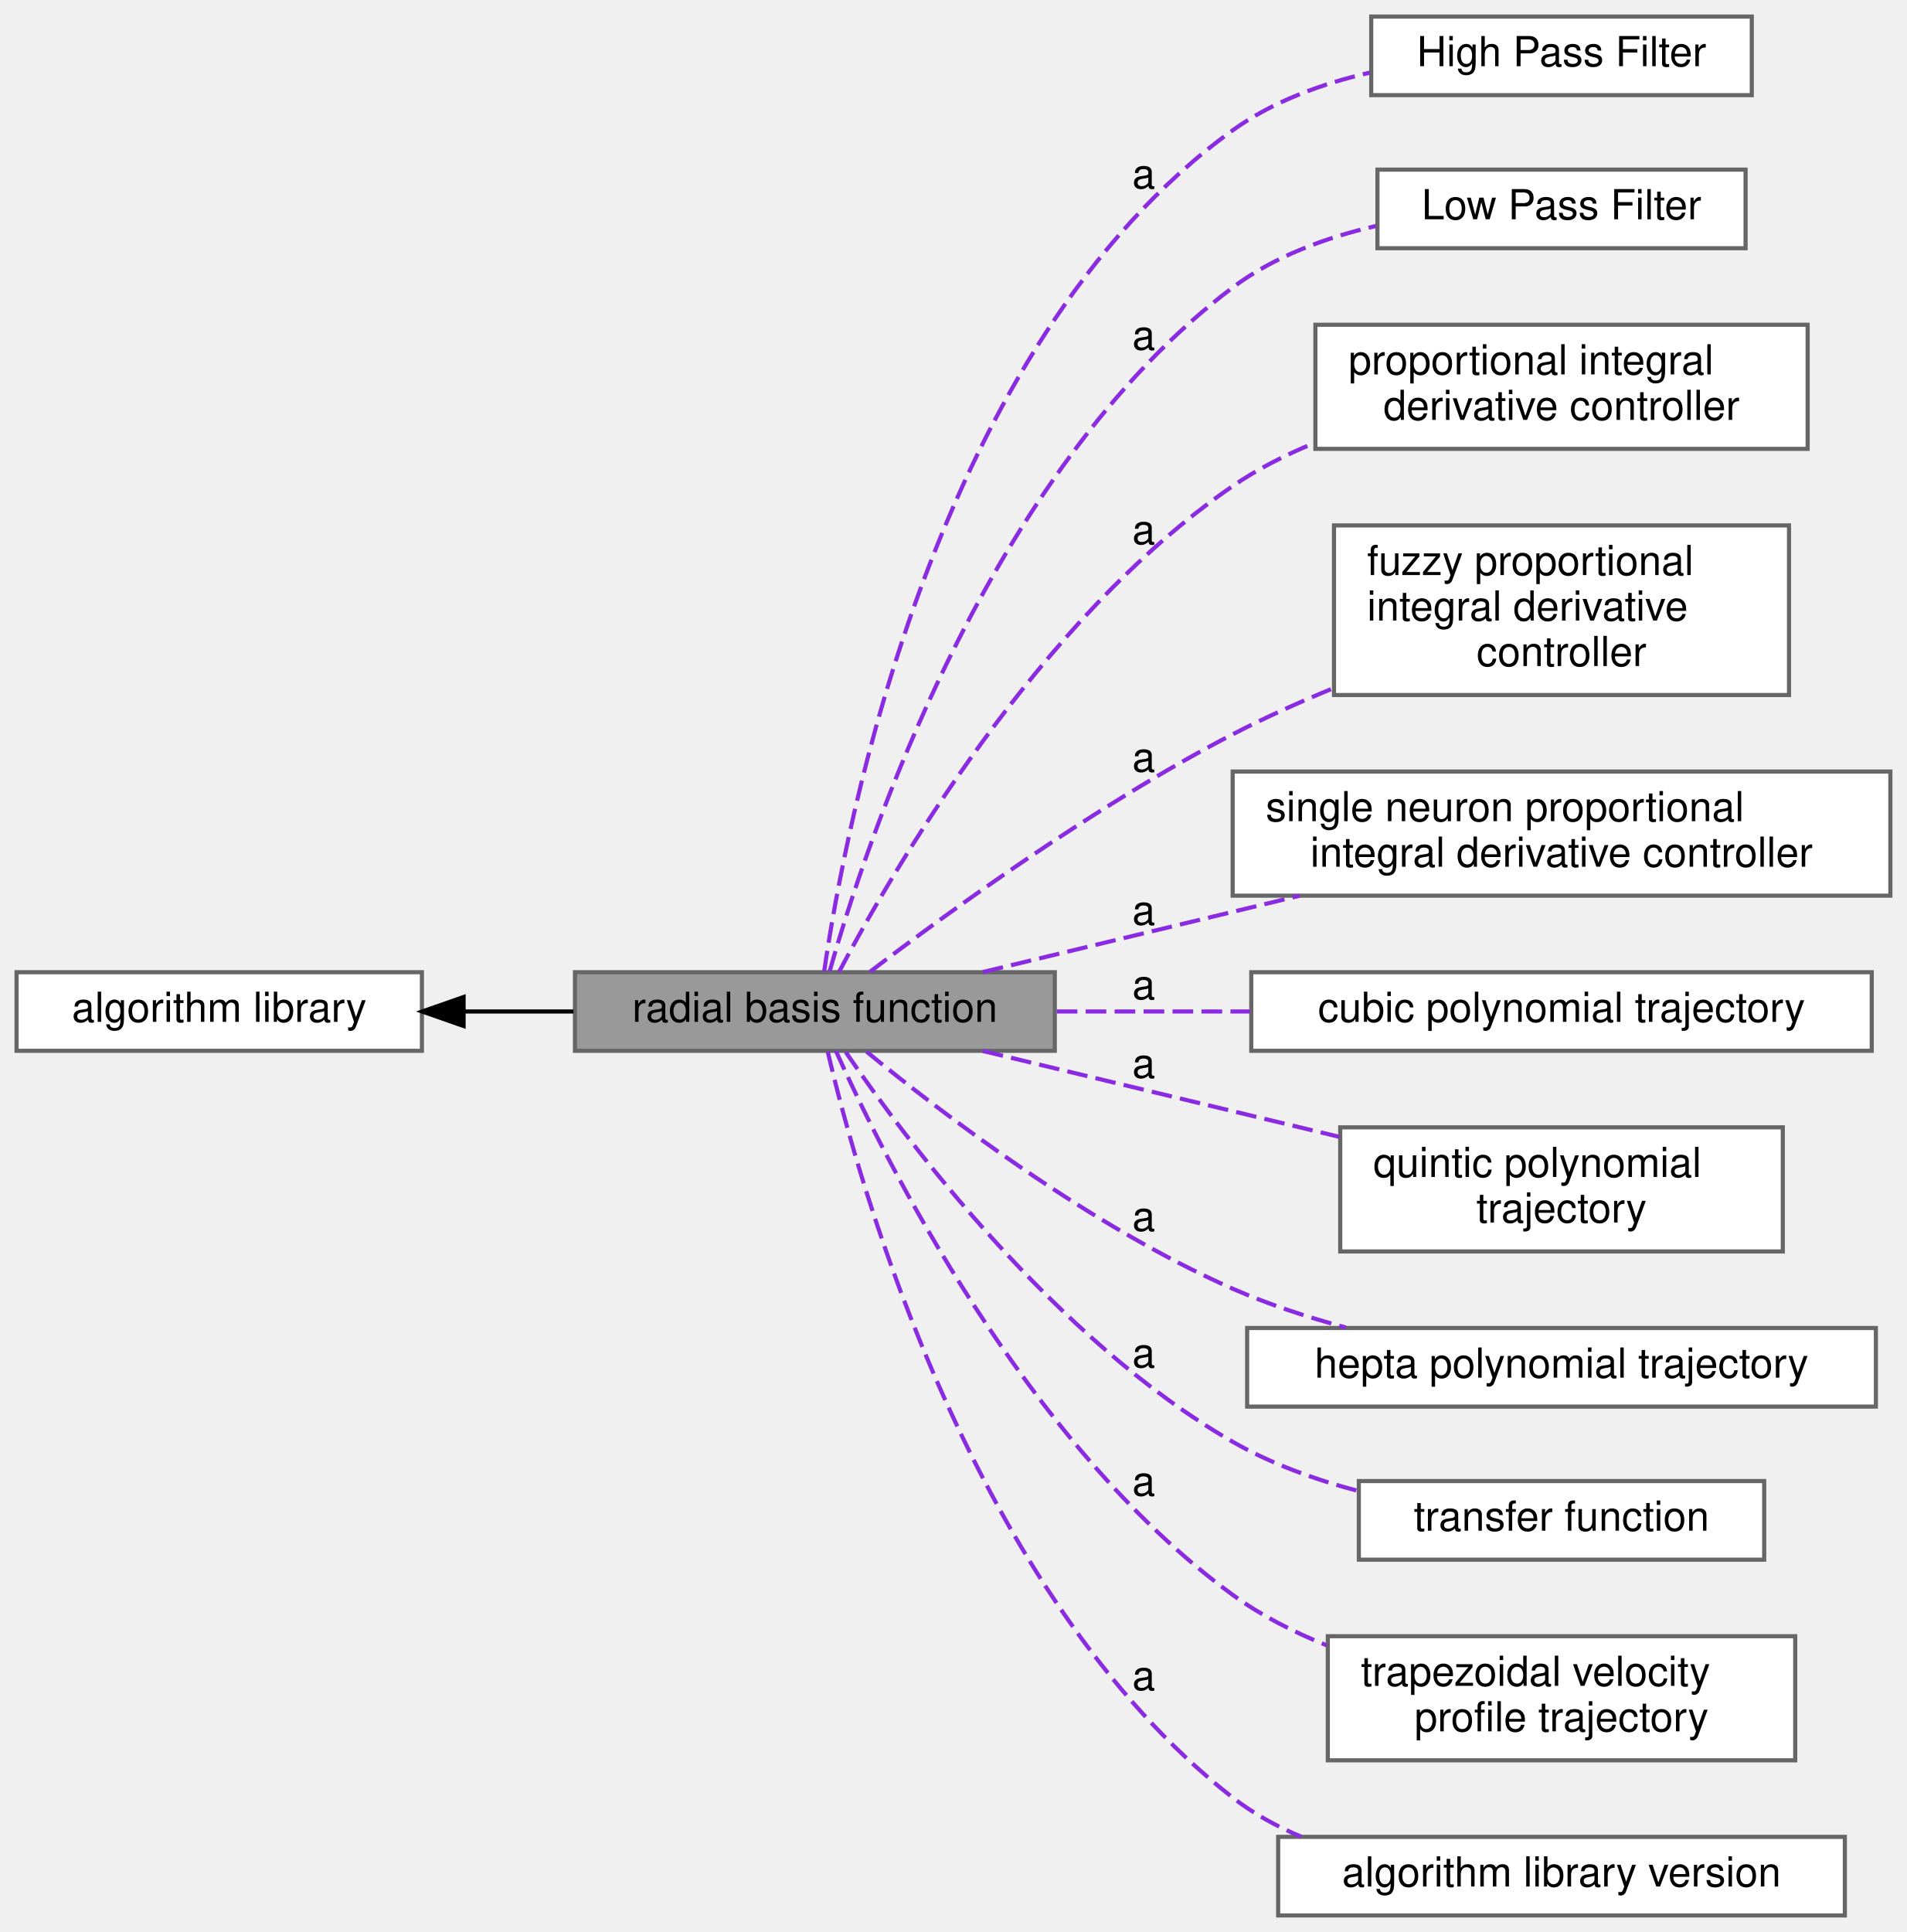
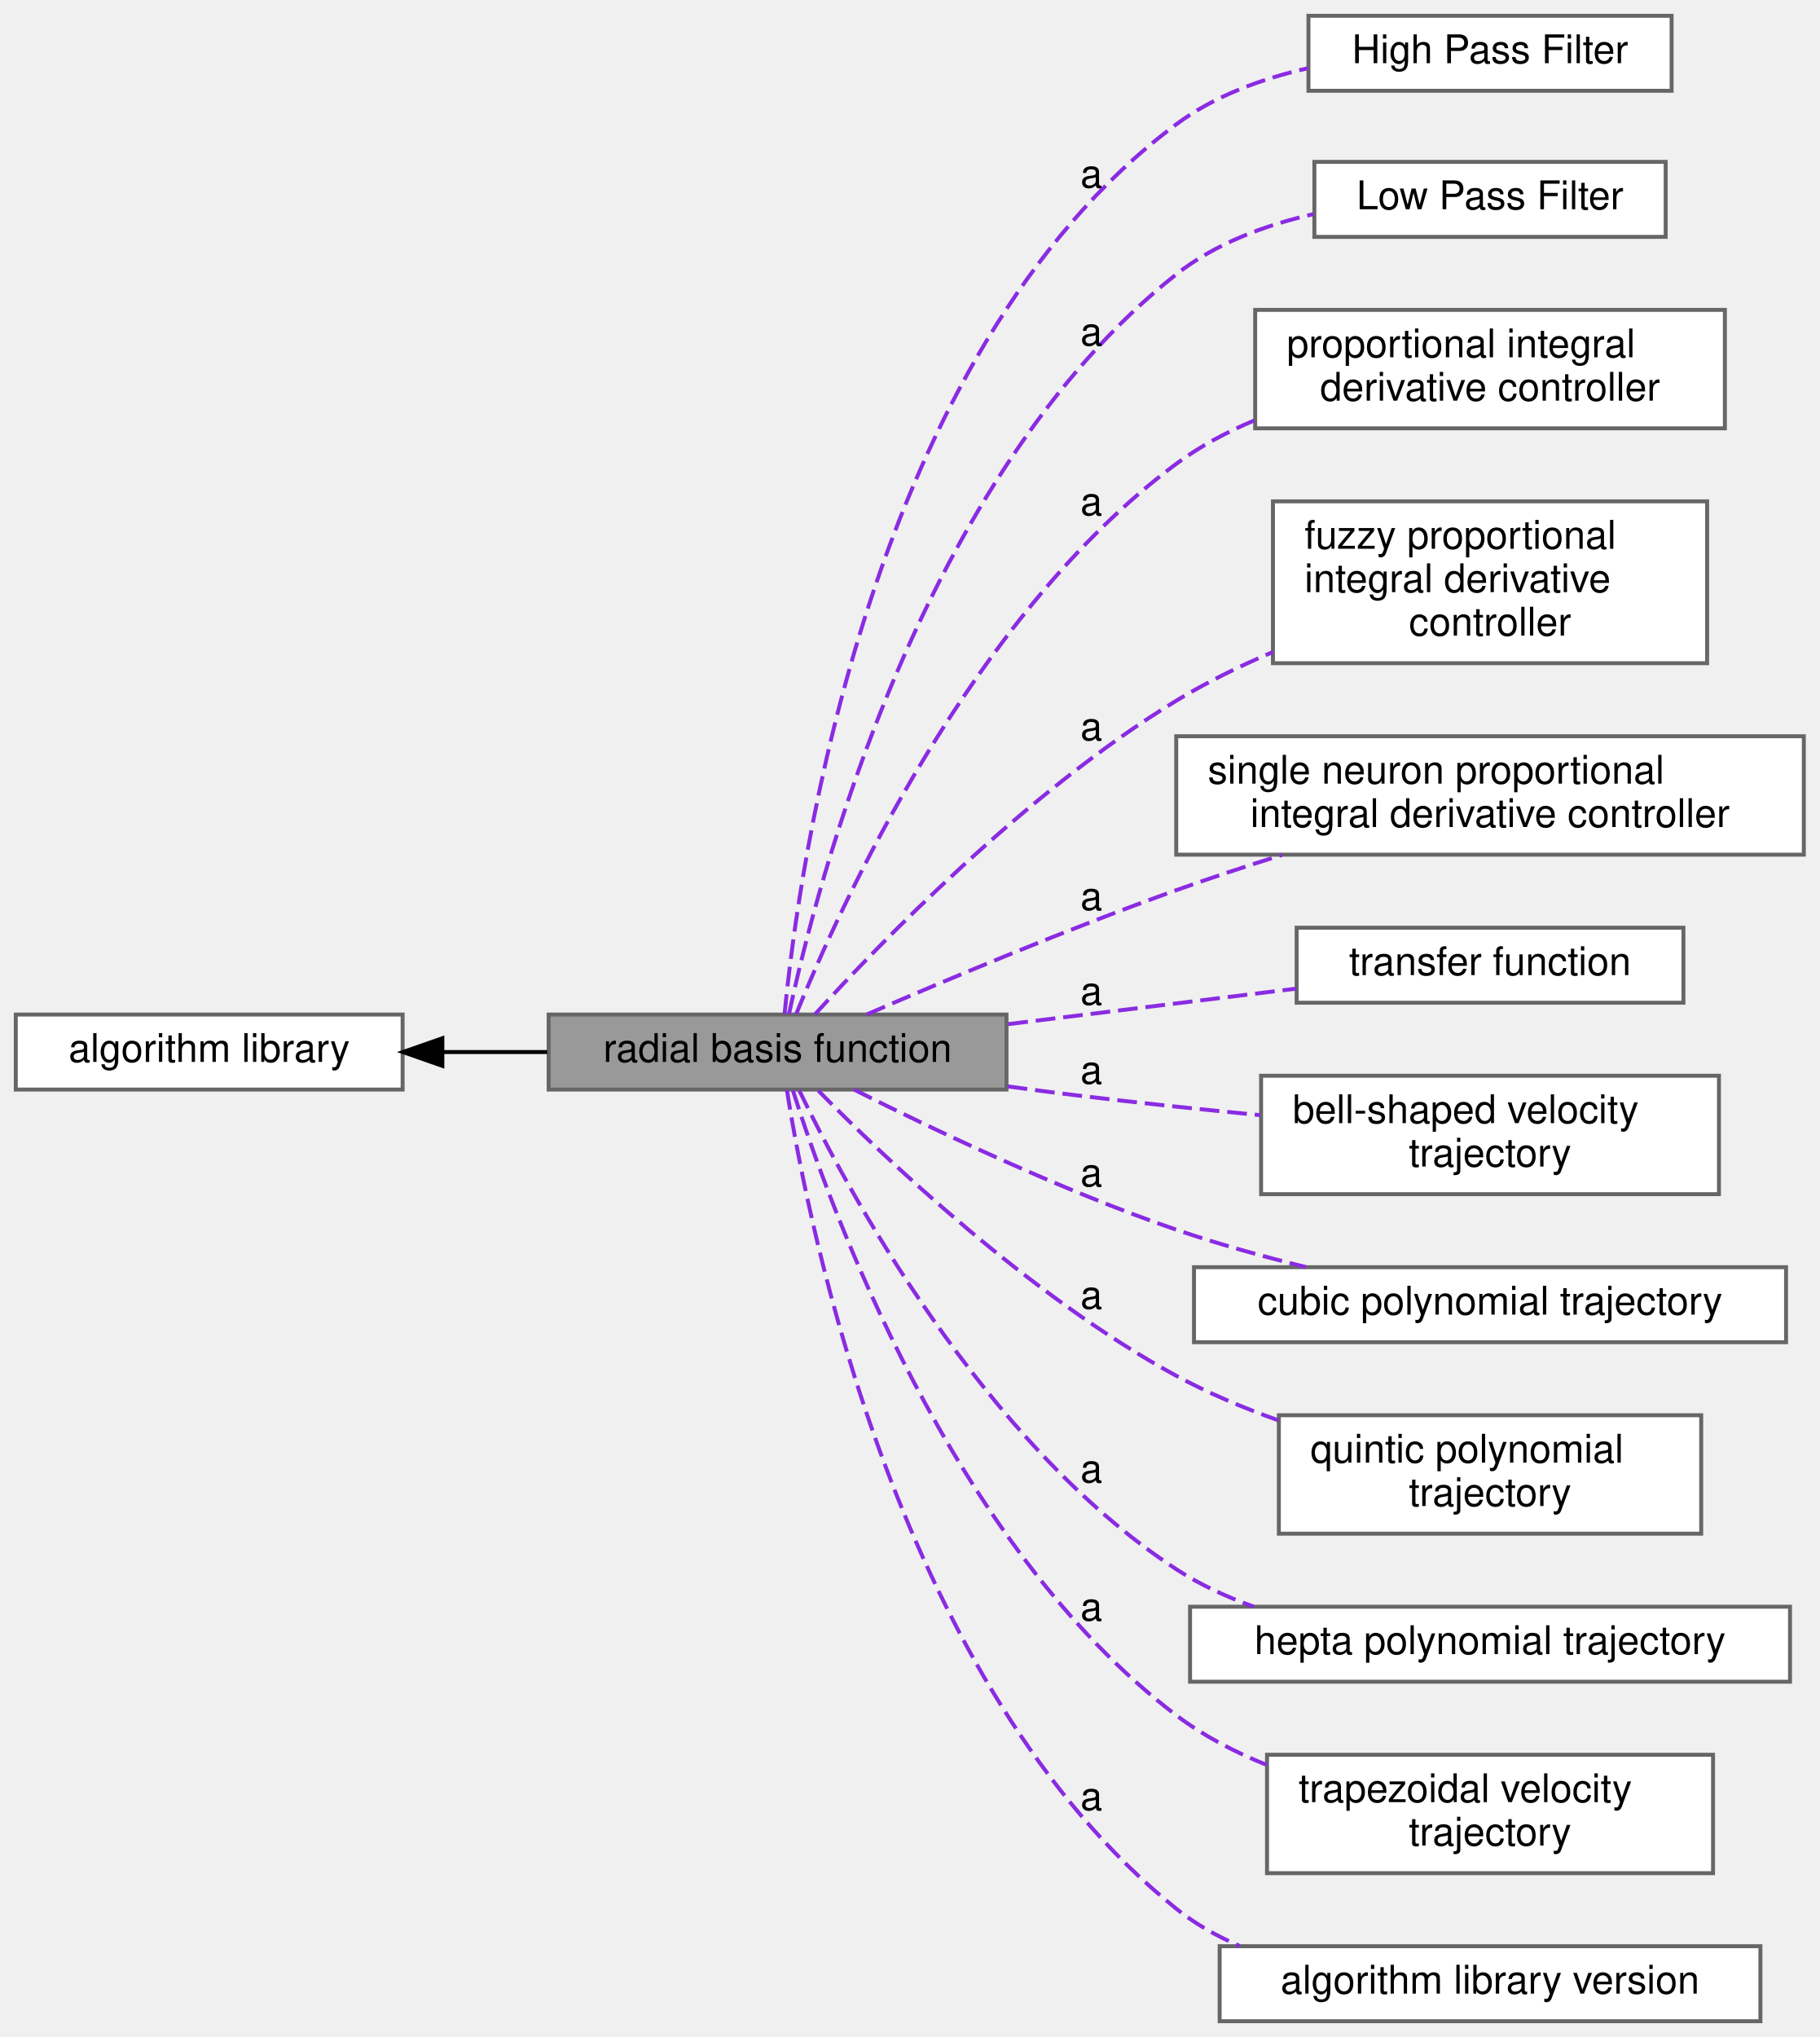
- <svg xmlns="http://www.w3.org/2000/svg" xmlns:xlink="http://www.w3.org/1999/xlink" width="461pt" height="467pt" viewBox="0.00 0.00 461.00 467.00">
-   <g id="graph0" class="graph" transform="scale(1 1) rotate(0) translate(4 463)">
+ <svg xmlns="http://www.w3.org/2000/svg" xmlns:xlink="http://www.w3.org/1999/xlink" width="461pt" height="516pt" viewBox="0.00 0.00 461.00 516.00">
+   <g id="graph0" class="graph" transform="scale(1 1) rotate(0) translate(4 512)">
    <g id="Node000002" class="node">
      <g id="a_Node000002">
        <a xlink:href="../../df/d91/group__A.html" target="_top" xlink:title=" ">
-           <polygon fill="white" stroke="#666666" points="98,-228 0,-228 0,-209 98,-209 98,-228" />
-           <text text-anchor="middle" x="49" y="-216" font-family="Helvetica,sans-Serif" font-size="10.00">algorithm library</text>
+           <polygon fill="white" stroke="#666666" points="98,-255 0,-255 0,-236 98,-236 98,-255" />
+           <text text-anchor="middle" x="49" y="-243" font-family="Helvetica,sans-Serif" font-size="10.00">algorithm library</text>
        </a>
      </g>
    </g>
    <g id="Node000001" class="node">
      <g id="a_Node000001">
        <a xlink:title=" ">
-           <polygon fill="#999999" stroke="#666666" points="251,-228 135,-228 135,-209 251,-209 251,-228" />
-           <text text-anchor="middle" x="193" y="-216" font-family="Helvetica,sans-Serif" font-size="10.00">radial basis function</text>
+           <polygon fill="#999999" stroke="#666666" points="251,-255 135,-255 135,-236 251,-236 251,-255" />
+           <text text-anchor="middle" x="193" y="-243" font-family="Helvetica,sans-Serif" font-size="10.00">radial basis function</text>
        </a>
      </g>
    </g>
    <g id="edge1" class="edge">
-       <path fill="none" stroke="black" d="M108.18,-218.5C116.91,-218.5 125.92,-218.5 134.64,-218.5" />
-       <polygon fill="black" stroke="black" points="108.07,-215 98.07,-218.5 108.07,-222 108.07,-215" />
+       <path fill="none" stroke="black" d="M108.18,-245.5C116.91,-245.5 125.92,-245.5 134.64,-245.5" />
+       <polygon fill="black" stroke="black" points="108.07,-242 98.07,-245.5 108.07,-249 108.07,-242" />
    </g>
    <g id="Node000003" class="node">
      <g id="a_Node000003">
        <a xlink:href="../../dd/d71/group__A__HPF.html" target="_top" xlink:title=" ">
-           <polygon fill="white" stroke="#666666" points="419.5,-459 327.5,-459 327.5,-440 419.5,-440 419.5,-459" />
-           <text text-anchor="middle" x="373.5" y="-447" font-family="Helvetica,sans-Serif" font-size="10.00">High Pass Filter</text>
+           <polygon fill="white" stroke="#666666" points="419.5,-508 327.5,-508 327.5,-489 419.5,-489 419.5,-508" />
+           <text text-anchor="middle" x="373.5" y="-496" font-family="Helvetica,sans-Serif" font-size="10.00">High Pass Filter</text>
        </a>
      </g>
    </g>
    <g id="Node000004" class="node">
      <g id="a_Node000004">
        <a xlink:href="../../df/d27/group__A__LPF.html" target="_top" xlink:title=" ">
-           <polygon fill="white" stroke="#666666" points="418,-422 329,-422 329,-403 418,-403 418,-422" />
-           <text text-anchor="middle" x="373.5" y="-410" font-family="Helvetica,sans-Serif" font-size="10.00">Low Pass Filter</text>
+           <polygon fill="white" stroke="#666666" points="418,-471 329,-471 329,-452 418,-452 418,-471" />
+           <text text-anchor="middle" x="373.5" y="-459" font-family="Helvetica,sans-Serif" font-size="10.00">Low Pass Filter</text>
        </a>
      </g>
    </g>
    <g id="Node000005" class="node">
      <g id="a_Node000005">
        <a xlink:href="../../d8/da8/group__A__PID.html" target="_top" xlink:title=" ">
-           <polygon fill="white" stroke="#666666" points="433,-384.5 314,-384.5 314,-354.5 433,-354.5 433,-384.5" />
-           <text text-anchor="start" x="322" y="-372.5" font-family="Helvetica,sans-Serif" font-size="10.00">proportional integral</text>
-           <text text-anchor="middle" x="373.5" y="-361.5" font-family="Helvetica,sans-Serif" font-size="10.00"> derivative controller</text>
+           <polygon fill="white" stroke="#666666" points="433,-433.5 314,-433.5 314,-403.5 433,-403.5 433,-433.5" />
+           <text text-anchor="start" x="322" y="-421.5" font-family="Helvetica,sans-Serif" font-size="10.00">proportional integral</text>
+           <text text-anchor="middle" x="373.5" y="-410.5" font-family="Helvetica,sans-Serif" font-size="10.00"> derivative controller</text>
        </a>
      </g>
    </g>
    <g id="Node000006" class="node">
      <g id="a_Node000006">
        <a xlink:href="../../dc/db1/group__A__PID__FUZZY.html" target="_top" xlink:title=" ">
-           <polygon fill="white" stroke="#666666" points="428.5,-336 318.5,-336 318.5,-295 428.5,-295 428.5,-336" />
-           <text text-anchor="start" x="326.5" y="-324" font-family="Helvetica,sans-Serif" font-size="10.00">fuzzy proportional</text>
-           <text text-anchor="start" x="326.5" y="-313" font-family="Helvetica,sans-Serif" font-size="10.00"> integral derivative</text>
-           <text text-anchor="middle" x="373.5" y="-302" font-family="Helvetica,sans-Serif" font-size="10.00"> controller</text>
+           <polygon fill="white" stroke="#666666" points="428.5,-385 318.5,-385 318.5,-344 428.5,-344 428.5,-385" />
+           <text text-anchor="start" x="326.5" y="-373" font-family="Helvetica,sans-Serif" font-size="10.00">fuzzy proportional</text>
+           <text text-anchor="start" x="326.5" y="-362" font-family="Helvetica,sans-Serif" font-size="10.00"> integral derivative</text>
+           <text text-anchor="middle" x="373.5" y="-351" font-family="Helvetica,sans-Serif" font-size="10.00"> controller</text>
        </a>
      </g>
    </g>
    <g id="Node000007" class="node">
      <g id="a_Node000007">
        <a xlink:href="../../db/d33/group__A__PID__NEURO.html" target="_top" xlink:title=" ">
-           <polygon fill="white" stroke="#666666" points="453,-276.5 294,-276.5 294,-246.5 453,-246.5 453,-276.5" />
-           <text text-anchor="start" x="302" y="-264.5" font-family="Helvetica,sans-Serif" font-size="10.00">single neuron proportional</text>
-           <text text-anchor="middle" x="373.5" y="-253.5" font-family="Helvetica,sans-Serif" font-size="10.00"> integral derivative controller</text>
-         </a>
-       </g>
-     </g>
-     <g id="Node000008" class="node">
-       <g id="a_Node000008">
-         <a xlink:href="../../d4/d5e/group__A__POLYTRAJ3.html" target="_top" xlink:title=" ">
-           <polygon fill="white" stroke="#666666" points="448.5,-228 298.5,-228 298.5,-209 448.5,-209 448.5,-228" />
-           <text text-anchor="middle" x="373.5" y="-216" font-family="Helvetica,sans-Serif" font-size="10.00">cubic polynomial trajectory</text>
-         </a>
-       </g>
-     </g>
-     <g id="Node000009" class="node">
-       <g id="a_Node000009">
-         <a xlink:href="../../d5/d8e/group__A__POLYTRAJ5.html" target="_top" xlink:title=" ">
-           <polygon fill="white" stroke="#666666" points="427,-190.5 320,-190.5 320,-160.5 427,-160.5 427,-190.5" />
-           <text text-anchor="start" x="328" y="-178.5" font-family="Helvetica,sans-Serif" font-size="10.00">quintic polynomial</text>
-           <text text-anchor="middle" x="373.5" y="-167.5" font-family="Helvetica,sans-Serif" font-size="10.00"> trajectory</text>
-         </a>
-       </g>
-     </g>
-     <g id="Node000010" class="node">
-       <g id="a_Node000010">
-         <a xlink:href="../../de/d6e/group__A__POLYTRAJ7.html" target="_top" xlink:title=" ">
-           <polygon fill="white" stroke="#666666" points="449.5,-142 297.5,-142 297.5,-123 449.5,-123 449.5,-142" />
-           <text text-anchor="middle" x="373.5" y="-130" font-family="Helvetica,sans-Serif" font-size="10.00">hepta polynomial trajectory</text>
+           <polygon fill="white" stroke="#666666" points="453,-325.5 294,-325.5 294,-295.5 453,-295.5 453,-325.5" />
+           <text text-anchor="start" x="302" y="-313.5" font-family="Helvetica,sans-Serif" font-size="10.00">single neuron proportional</text>
+           <text text-anchor="middle" x="373.5" y="-302.5" font-family="Helvetica,sans-Serif" font-size="10.00"> integral derivative controller</text>
        </a>
      </g>
    </g>
    <g id="edge2" class="edge">
-       <path fill="none" stroke="blueviolet" stroke-dasharray="5,2" d="M195.25,-228.22C200.23,-262.67 222.07,-379.68 294,-431.5 303.64,-438.45 315.54,-442.77 327.12,-445.43" />
-       <text text-anchor="middle" x="272.5" y="-417.5" font-family="Helvetica,sans-Serif" font-size="10.00">a</text>
+       <path fill="none" stroke="blueviolet" stroke-dasharray="5,2" d="M194.78,-255.18C198.3,-291.76 216.1,-422.53 294,-480.5 303.65,-487.68 315.67,-492.07 327.39,-494.73" />
+       <text text-anchor="middle" x="272.5" y="-464.5" font-family="Helvetica,sans-Serif" font-size="10.00">a</text>
    </g>
    <g id="edge3" class="edge">
-       <path fill="none" stroke="blueviolet" stroke-dasharray="5,2" d="M196.59,-228.28C205.04,-258.16 234.7,-348.93 294,-393.5 303.98,-401 316.5,-405.58 328.6,-408.37" />
-       <text text-anchor="middle" x="272.5" y="-378.5" font-family="Helvetica,sans-Serif" font-size="10.00">a</text>
+       <path fill="none" stroke="blueviolet" stroke-dasharray="5,2" d="M195.89,-255.11C202.73,-287.18 229.27,-391.4 294,-442.5 303.91,-450.32 316.55,-454.99 328.78,-457.76" />
+       <text text-anchor="middle" x="272.5" y="-424.5" font-family="Helvetica,sans-Serif" font-size="10.00">a</text>
    </g>
    <g id="edge4" class="edge">
-       <path fill="none" stroke="blueviolet" stroke-dasharray="5,2" d="M198.85,-228.09C211.31,-251.72 246.76,-313.16 294,-345.5 300,-349.61 306.72,-353.03 313.64,-355.88" />
-       <text text-anchor="middle" x="272.5" y="-331.5" font-family="Helvetica,sans-Serif" font-size="10.00">a</text>
+       <path fill="none" stroke="blueviolet" stroke-dasharray="5,2" d="M197.74,-255.18C208.47,-281.66 241.95,-355.9 294,-394.5 299.95,-398.91 306.72,-402.53 313.74,-405.48" />
+       <text text-anchor="middle" x="272.5" y="-381.5" font-family="Helvetica,sans-Serif" font-size="10.00">a</text>
    </g>
    <g id="edge5" class="edge">
-       <path fill="none" stroke="blueviolet" stroke-dasharray="5,2" d="M206.37,-228.14C224.73,-242.11 260.59,-268.21 294,-285.5 301.64,-289.46 309.93,-293.18 318.17,-296.58" />
-       <text text-anchor="middle" x="272.5" y="-276.5" font-family="Helvetica,sans-Serif" font-size="10.00">a</text>
+       <path fill="none" stroke="blueviolet" stroke-dasharray="5,2" d="M202.48,-255.06C218.68,-272.85 255.87,-311.32 294,-334.5 301.61,-339.12 310.04,-343.25 318.48,-346.84" />
+       <text text-anchor="middle" x="272.5" y="-324.5" font-family="Helvetica,sans-Serif" font-size="10.00">a</text>
    </g>
    <g id="edge6" class="edge">
-       <path fill="none" stroke="blueviolet" stroke-dasharray="5,2" d="M233.61,-228.04C256.11,-233.46 284.77,-240.37 310.21,-246.49" />
-       <text text-anchor="middle" x="272.5" y="-239.5" font-family="Helvetica,sans-Serif" font-size="10.00">a</text>
+       <path fill="none" stroke="blueviolet" stroke-dasharray="5,2" d="M215.62,-255.04C235.73,-263.75 266.61,-276.72 294,-286.5 302.59,-289.57 311.79,-292.6 320.76,-295.42" />
+       <text text-anchor="middle" x="272.5" y="-281.5" font-family="Helvetica,sans-Serif" font-size="10.00">a</text>
+     </g>
+     <g id="Node000008" class="node">
+       <g id="a_Node000008">
+         <a xlink:href="../../d0/ddd/group__A__TF.html" target="_top" xlink:title=" ">
+           <polygon fill="white" stroke="#666666" points="422.5,-277 324.5,-277 324.5,-258 422.5,-258 422.5,-277" />
+           <text text-anchor="middle" x="373.5" y="-265" font-family="Helvetica,sans-Serif" font-size="10.00">transfer function</text>
+         </a>
+       </g>
    </g>
    <g id="edge7" class="edge">
-       <path fill="none" stroke="blueviolet" stroke-dasharray="5,2" d="M251.46,-218.5C266.34,-218.5 282.58,-218.5 298.19,-218.5" />
-       <text text-anchor="middle" x="272.5" y="-221.5" font-family="Helvetica,sans-Serif" font-size="10.00">a</text>
+       <path fill="none" stroke="blueviolet" stroke-dasharray="5,2" d="M251.46,-252.58C275,-255.48 301.94,-258.8 324.42,-261.57" />
+       <text text-anchor="middle" x="272.5" y="-257.5" font-family="Helvetica,sans-Serif" font-size="10.00">a</text>
+     </g>
+     <g id="Node000009" class="node">
+       <g id="a_Node000009">
+         <a xlink:href="../../d6/d1e/group__A__TRAJBELL.html" target="_top" xlink:title=" ">
+           <polygon fill="white" stroke="#666666" points="431.5,-239.5 315.5,-239.5 315.5,-209.5 431.5,-209.5 431.5,-239.5" />
+           <text text-anchor="start" x="323.5" y="-227.5" font-family="Helvetica,sans-Serif" font-size="10.00">bell-shaped velocity</text>
+           <text text-anchor="middle" x="373.5" y="-216.5" font-family="Helvetica,sans-Serif" font-size="10.00"> trajectory</text>
+         </a>
+       </g>
    </g>
    <g id="edge8" class="edge">
-       <path fill="none" stroke="blueviolet" stroke-dasharray="5,2" d="M233.61,-208.96C258.98,-202.85 292.2,-194.84 319.79,-188.2" />
-       <text text-anchor="middle" x="272.5" y="-202.5" font-family="Helvetica,sans-Serif" font-size="10.00">a</text>
+       <path fill="none" stroke="blueviolet" stroke-dasharray="5,2" d="M251.29,-236.8C257.26,-235.98 263.25,-235.2 269,-234.5 283.96,-232.68 300.18,-230.98 315.23,-229.52" />
+       <text text-anchor="middle" x="272.5" y="-237.5" font-family="Helvetica,sans-Serif" font-size="10.00">a</text>
+     </g>
+     <g id="Node000010" class="node">
+       <g id="a_Node000010">
+         <a xlink:href="../../d3/d9f/group__A__TRAJPOLY3.html" target="_top" xlink:title=" ">
+           <polygon fill="white" stroke="#666666" points="448.5,-191 298.5,-191 298.5,-172 448.5,-172 448.5,-191" />
+           <text text-anchor="middle" x="373.5" y="-179" font-family="Helvetica,sans-Serif" font-size="10.00">cubic polynomial trajectory</text>
+         </a>
+       </g>
    </g>
    <g id="edge9" class="edge">
-       <path fill="none" stroke="blueviolet" stroke-dasharray="5,2" d="M205.51,-208.78C223.33,-194.21 259.18,-166.8 294,-151.5 302.6,-147.72 312.08,-144.62 321.38,-142.1" />
-       <text text-anchor="middle" x="272.5" y="-165.5" font-family="Helvetica,sans-Serif" font-size="10.00">a</text>
+       <path fill="none" stroke="blueviolet" stroke-dasharray="5,2" d="M212.38,-235.98C232.13,-226.05 264.64,-210.56 294,-200.5 304.48,-196.91 315.97,-193.72 326.84,-191.04" />
+       <text text-anchor="middle" x="272.5" y="-211.5" font-family="Helvetica,sans-Serif" font-size="10.00">a</text>
    </g>
    <g id="Node000011" class="node">
      <g id="a_Node000011">
-         <a xlink:href="../../d0/ddd/group__A__TF.html" target="_top" xlink:title=" ">
-           <polygon fill="white" stroke="#666666" points="422.5,-105 324.5,-105 324.5,-86 422.5,-86 422.5,-105" />
-           <text text-anchor="middle" x="373.5" y="-93" font-family="Helvetica,sans-Serif" font-size="10.00">transfer function</text>
+         <a xlink:href="../../d2/d61/group__A__TRAJPOLY5.html" target="_top" xlink:title=" ">
+           <polygon fill="white" stroke="#666666" points="427,-153.5 320,-153.5 320,-123.5 427,-123.5 427,-153.5" />
+           <text text-anchor="start" x="328" y="-141.5" font-family="Helvetica,sans-Serif" font-size="10.00">quintic polynomial</text>
+           <text text-anchor="middle" x="373.5" y="-130.5" font-family="Helvetica,sans-Serif" font-size="10.00"> trajectory</text>
        </a>
      </g>
    </g>
    <g id="edge10" class="edge">
-       <path fill="none" stroke="blueviolet" stroke-dasharray="5,2" d="M200.45,-208.71C214.69,-187.9 250.99,-139.2 294,-114.5 303.24,-109.19 313.91,-105.36 324.35,-102.6" />
-       <text text-anchor="middle" x="272.5" y="-132.5" font-family="Helvetica,sans-Serif" font-size="10.00">a</text>
+       <path fill="none" stroke="blueviolet" stroke-dasharray="5,2" d="M203.3,-235.75C219.98,-218.8 256.71,-183.75 294,-163.5 302.04,-159.13 310.97,-155.38 319.84,-152.22" />
+       <text text-anchor="middle" x="272.5" y="-180.5" font-family="Helvetica,sans-Serif" font-size="10.00">a</text>
    </g>
    <g id="Node000012" class="node">
      <g id="a_Node000012">
-         <a xlink:href="../../db/d75/group__A__TRAPTRAJ.html" target="_top" xlink:title=" ">
-           <polygon fill="white" stroke="#666666" points="430,-67.5 317,-67.5 317,-37.5 430,-37.5 430,-67.5" />
-           <text text-anchor="start" x="325" y="-55.5" font-family="Helvetica,sans-Serif" font-size="10.00">trapezoidal velocity</text>
-           <text text-anchor="middle" x="373.5" y="-44.5" font-family="Helvetica,sans-Serif" font-size="10.00"> profile trajectory</text>
+         <a xlink:href="../../d9/dab/group__A__TRAJPOLY7.html" target="_top" xlink:title=" ">
+           <polygon fill="white" stroke="#666666" points="449.5,-105 297.5,-105 297.5,-86 449.5,-86 449.5,-105" />
+           <text text-anchor="middle" x="373.5" y="-93" font-family="Helvetica,sans-Serif" font-size="10.00">hepta polynomial trajectory</text>
        </a>
      </g>
    </g>
    <g id="edge11" class="edge">
-       <path fill="none" stroke="blueviolet" stroke-dasharray="5,2" d="M198.07,-209C209.39,-183.69 243.78,-114.07 294,-77.5 300.82,-72.53 308.67,-68.53 316.71,-65.3" />
-       <text text-anchor="middle" x="272.5" y="-101.5" font-family="Helvetica,sans-Serif" font-size="10.00">a</text>
+       <path fill="none" stroke="blueviolet" stroke-dasharray="5,2" d="M198.48,-235.79C210.3,-211.27 244.88,-146.55 294,-114.5 299.99,-110.59 306.71,-107.49 313.63,-105.02" />
+       <text text-anchor="middle" x="272.5" y="-136.5" font-family="Helvetica,sans-Serif" font-size="10.00">a</text>
    </g>
    <g id="Node000013" class="node">
      <g id="a_Node000013">
+         <a xlink:href="../../d7/d57/group__A__TRAJTRAP.html" target="_top" xlink:title=" ">
+           <polygon fill="white" stroke="#666666" points="430,-67.5 317,-67.5 317,-37.5 430,-37.5 430,-67.5" />
+           <text text-anchor="start" x="325" y="-55.5" font-family="Helvetica,sans-Serif" font-size="10.00">trapezoidal velocity</text>
+           <text text-anchor="middle" x="373.5" y="-44.5" font-family="Helvetica,sans-Serif" font-size="10.00"> trajectory</text>
+         </a>
+       </g>
+     </g>
+     <g id="edge12" class="edge">
+       <path fill="none" stroke="blueviolet" stroke-dasharray="5,2" d="M196.89,-235.76C206,-206.84 236.92,-120.76 294,-77.5 300.84,-72.32 308.78,-68.19 316.94,-64.91" />
+       <text text-anchor="middle" x="272.5" y="-101.5" font-family="Helvetica,sans-Serif" font-size="10.00">a</text>
+     </g>
+     <g id="Node000014" class="node">
+       <g id="a_Node000014">
        <a xlink:href="../../d2/d1b/group__A__VERSION.html" target="_top" xlink:title=" ">
          <polygon fill="white" stroke="#666666" points="442,-19 305,-19 305,0 442,0 442,-19" />
          <text text-anchor="middle" x="373.5" y="-7" font-family="Helvetica,sans-Serif" font-size="10.00">algorithm library version</text>
        </a>
      </g>
    </g>
-     <g id="edge12" class="edge">
-       <path fill="none" stroke="blueviolet" stroke-dasharray="5,2" d="M196.11,-208.79C203.47,-177.36 231.07,-77.53 294,-28.5 298.98,-24.62 304.63,-21.52 310.57,-19.04" />
-       <text text-anchor="middle" x="272.5" y="-54.5" font-family="Helvetica,sans-Serif" font-size="10.00">a</text>
+     <g id="edge13" class="edge">
+       <path fill="none" stroke="blueviolet" stroke-dasharray="5,2" d="M195.37,-235.85C200.76,-201.58 223.8,-84.84 294,-28.5 298.81,-24.64 304.29,-21.54 310.06,-19.06" />
+       <text text-anchor="middle" x="272.5" y="-53.5" font-family="Helvetica,sans-Serif" font-size="10.00">a</text>
    </g>
  </g>
</svg>
